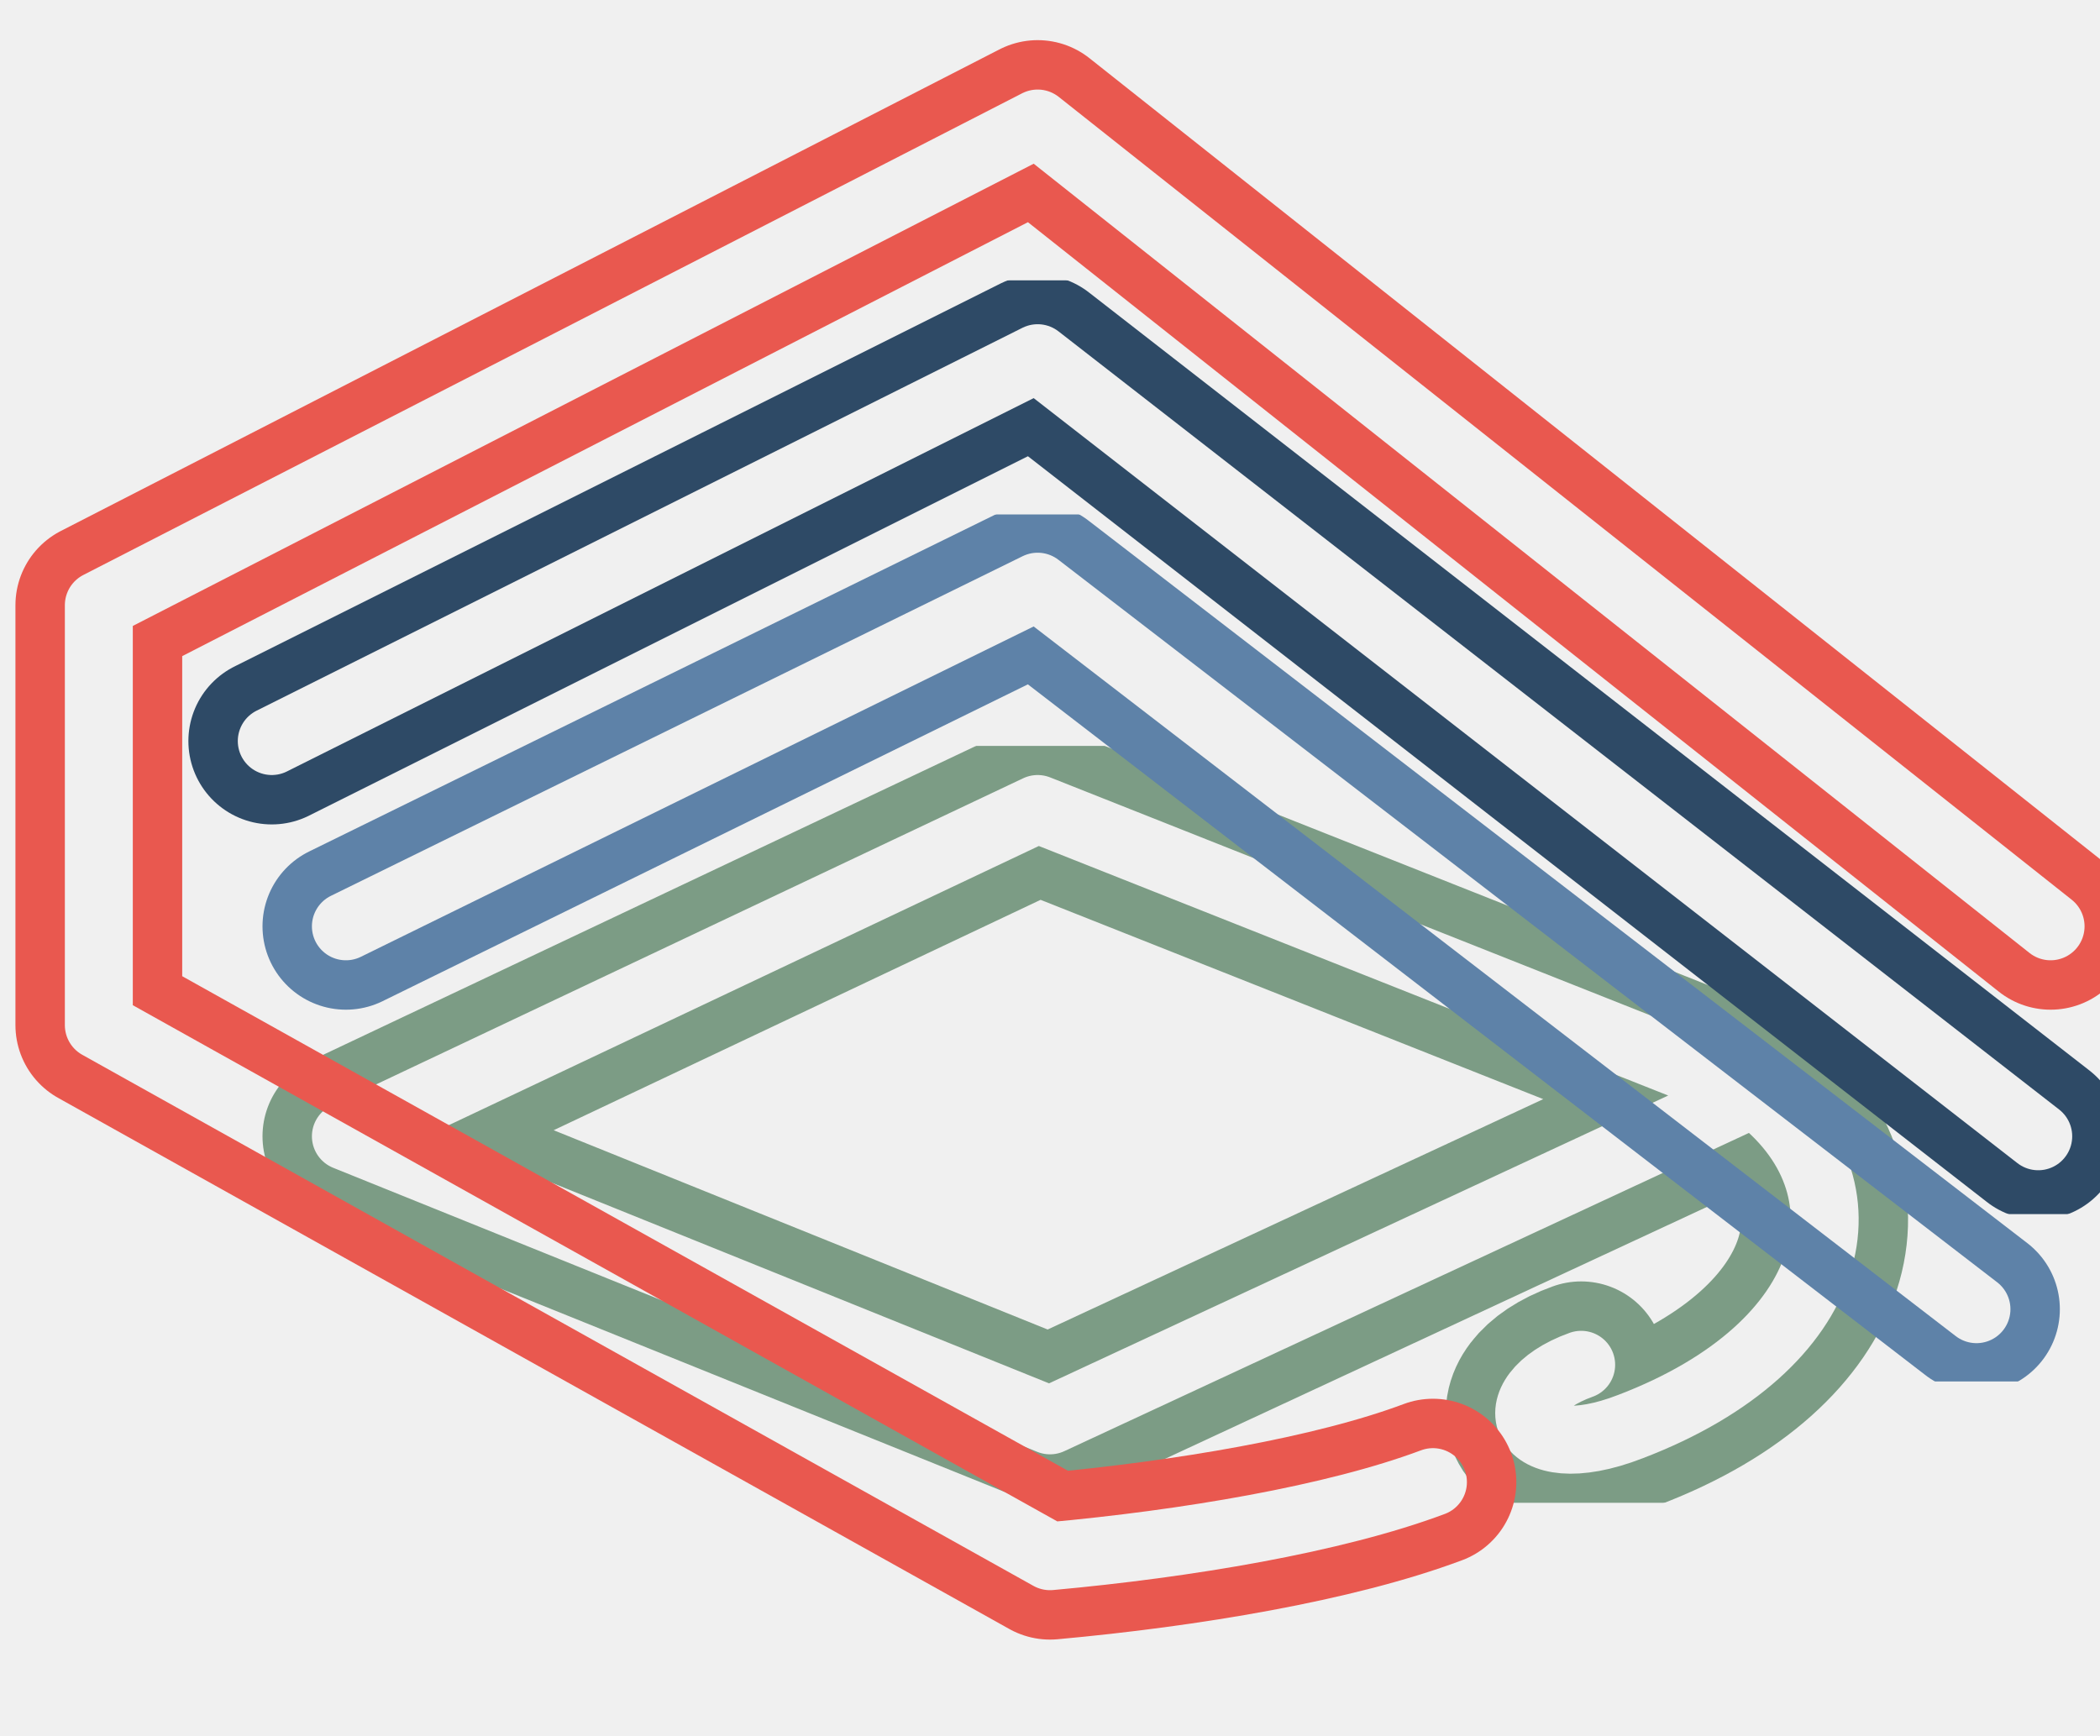
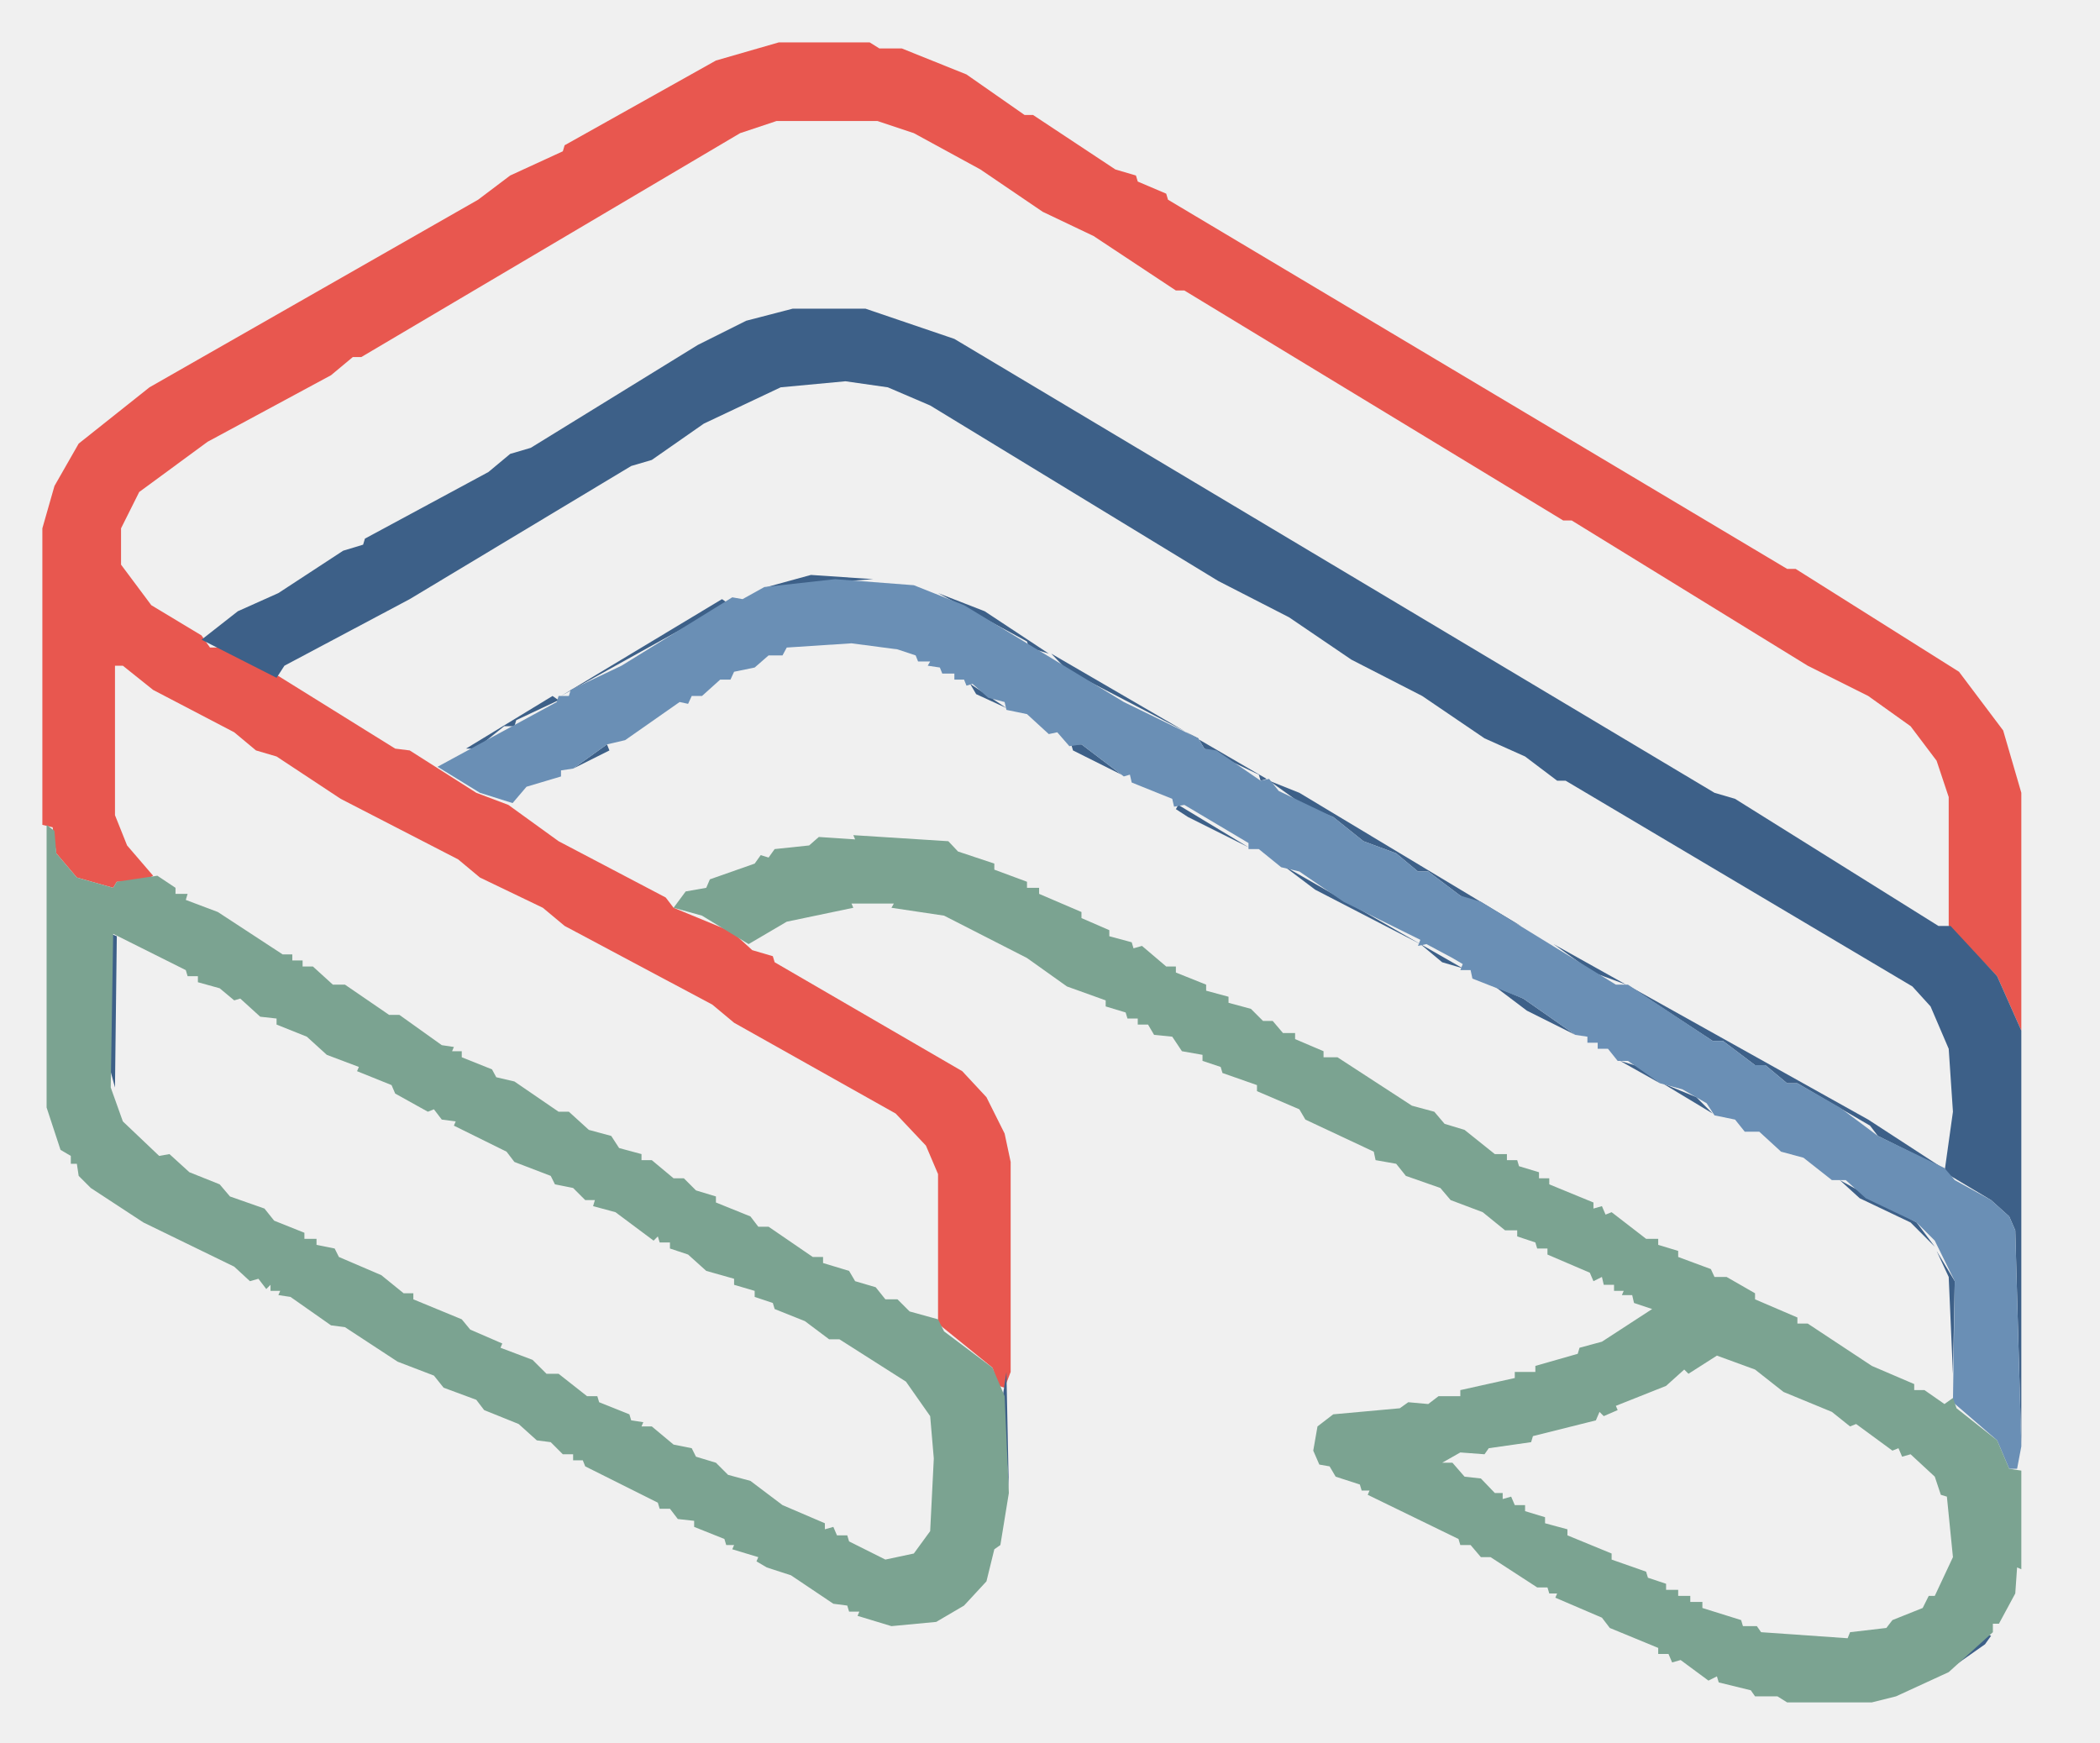
- <svg xmlns="http://www.w3.org/2000/svg" viewBox="0 0 340 281">
-   <defs>
-     <mask id="m-red">
-       <rect width="340" height="281" fill="white" />
-       <path fill="none" stroke="black" stroke-width="11" stroke-linecap="round" stroke-linejoin="round" d="M332,150 L168,20 L16,98 L16,166 L170,252 C192,250 216,246 232,240" />
-     </mask>
-     <mask id="m-navy">
-       <rect width="340" height="281" fill="white" />
-       <path fill="none" stroke="black" stroke-width="11" stroke-linecap="round" stroke-linejoin="round" d="M330,184 L168,58 L44,120" />
-     </mask>
-     <mask id="m-steel">
-       <rect width="340" height="281" fill="white" />
-       <path fill="none" stroke="black" stroke-width="11" stroke-linecap="round" stroke-linejoin="round" d="M320,212 L168,95 L56,150" />
-     </mask>
-     <mask id="m-sage">
-       <rect width="340" height="281" fill="white" />
-       <g fill="none" stroke="black" stroke-width="11" stroke-linecap="round" stroke-linejoin="round">
-         <path d="M168,131 L56,184 L170,230 L284,177 Z" />
-         <path d="M284,177 C304,192 298,218 264,231 C246,238 242,226 256,221" />
-       </g>
-     </mask>
-   </defs>
-   <g fill="none" stroke-linecap="round" stroke-linejoin="round" stroke-width="27">
-     <g stroke="#7C9C85" mask="url(#m-sage)">
-       <path d="M168,131 L56,184 L170,230 L284,177 Z" />
-       <path d="M284,177 C304,192 298,218 264,231 C246,238 242,226 256,221" />
-     </g>
-     <path stroke="#5E82A8" mask="url(#m-steel)" d="M320,212 L168,95 L56,150" />
-     <path stroke="#2E4A66" mask="url(#m-navy)" d="M330,184 L168,58 L44,120" />
-     <path stroke="#E9584F" mask="url(#m-red)" d="M332,150 L168,20 L16,98 L16,166 L170,252 C192,250 216,246 232,240" />
-   </g>
+ <svg xmlns="http://www.w3.org/2000/svg" viewBox="0 0 347 288" width="347" height="288">
+   <path fill="#E8574F" fill-rule="evenodd" d="M128.7,7L143.7,7L145.3,8L149,8L159.7,12.3L169.3,19L170.7,19L184.3,28L187.7,29L188,30L192.7,32L193,33L295.3,94L296.7,94L323.7,111L331,120.7L334,131L334,170.3L330,161.3L322,153L322,131.7L320,125.7L315.7,120L308.7,115L298.7,110L259.7,86L258.3,86L195.7,48L194.3,48L180.7,39L172.3,35L162,28L151,22L145,20L128.3,20L122.3,22L59.7,59L58.3,59L54.7,62L34.3,73L23,81.3L20,87.3L20,93.3L25,100L33.3,105L34.7,107L36.7,107L46,111.7L65.3,123.7L67.7,124L78.7,131L84,133L92.3,139L110,148.3L111.3,150L121,154L124.3,157L127.7,158L128,159L159,177L163,181.3L166,187.3L167,192L167,226.7L166,229.3L165,229L164,226L155,218.7L155,194L153,189.3L148,184L121.3,169L117.7,166L93.3,153L89.7,150L79.3,145L75.7,142L56.3,132L45.7,125L42.3,124L38.7,121L25.3,114L20.3,110L19,110L19,134.7L21,139.7L25.3,144.7L23.7,145.7L19.3,145.7L18.7,146.7L12.7,145L9.3,141L8.7,136.7L7,136.3L7,87.3L9,80.3L13,73.3L24.7,64L79,33L84.3,29L93,25L93.3,24L118.3,10L128.7,7Z" />
+   <path fill="#3D6088" fill-rule="evenodd" d="M131,51L143,51L157.7,56L283.3,131L286.7,132L320.3,153L322.3,153L330,161.3L334,170.3L334,239L333,203.3L332,201L329,198.3L321.3,193.7L322.7,183.7L322,173.3L319,166.3L316,163L258.7,129L257.3,129L252,125L245.3,122L235,115L223.3,109L213,102L201.3,96L153.7,67L146.7,64L139.7,63L129,64L116.3,70L107.7,76L104.3,77L67.7,99L47,110L45.7,112L33.3,105.7L39.3,101L46,98L56.7,91L60,90L60.3,89L80.7,78L84.3,75L87.7,74L115.3,57L123.3,53L131,51ZM134,95L144.3,95.7L126.7,97L134,95ZM155,98L162.7,101L173.3,108L170,107L169.7,106L155,98ZM119.3,99L120.3,99.7L92.7,115L119.3,99ZM173.7,108L209.3,128.7L208.3,129L208,128L199,123.7L198,122L176.3,110.7L173.7,108ZM160.3,113L166.3,117L161.3,114.7L160.3,113ZM91.3,115L92.3,115.7L85.3,119L85,120L83.3,120L78.7,123.7L77,123.7L91.3,115ZM100.3,123L100.7,124L94.7,127L100.3,123ZM177,123L178.7,123L185.3,128L177.3,124L177,123ZM209.7,129L214.7,131L251.3,153L241.3,148L236,144L234.3,144L230.7,141L225.3,139L220.3,135L215.3,133L209.7,129ZM194.7,133L206.3,140L196.3,135L194.3,133.7L194.7,133ZM212,143L241.7,160L238.3,159L234.7,156L217.3,147L212,143ZM18.3,154.3L19.3,154.7L19,179.7L18,176L18.3,154.3ZM256.7,156L268.7,162.7L263.3,160.7L256.7,156ZM247,163L251.7,165L260.3,171L252.3,167L247,163ZM269.3,163L308.7,185L321,193L310.3,187.7L309,186L297,179L295.3,179L291.7,176L290,176L284.7,172L283,172L269.3,163ZM267.7,175.3L271,176.3L274.3,179L267.7,175.3ZM274.7,179L280.3,181.3L283,184L274.7,179ZM304,195L316.7,202L319.7,206L315.7,202L307.3,198L304,195ZM320,206.7L323,211.7L322.7,227L322,211L320,206.7ZM307.7,224L314.3,227.7L307.7,224ZM166.3,226.7L166.7,246.3L165.7,230.7L166.3,226.7ZM328.3,270L329,270.3L328,271.7L323.3,275L328.3,270ZM296,281.3L308.7,281.7L296,281.3Z" />
+   <path fill="#6A8FB5" fill-rule="evenodd" d="M138,95.7L151,96.7L159.3,100L185.7,116L198,122L199,123.7L201,124L208.3,129L209.7,128.7L211.3,130.7L220.3,135L225.3,139L230.7,141L234.3,144L236,144L241.3,148L244.7,149L267,162.7L269,162.7L283,172L284.7,172L290,176L291.7,176L295.3,179L297,179L304,183L310.3,187.7L321.3,193L323,195L329,198.3L332,201L333,203.3L334,239L333.3,242.7L332,242.7L330,238L322.7,231.7L323,211.7L319.7,205L316.7,202L308.3,198L305,195L302.7,195L298,191.3L294.3,190.3L290.7,187L288.3,187L286.7,185L283.3,184.3L282,182.3L278,180L274.3,179L269,175.3L267.3,175.3L265.7,173.3L264,173.3L264,172.3L262.3,172.3L262.3,171.3L260.3,171L251.7,165L243.3,161.7L243,160.3L241.3,160.3L241.7,159.3L240,158.3L235.7,156L234.3,156.3L234.7,155.3L222,149L214.7,144L211.7,143.3L208,140.3L206.3,140.3L206.3,139.3L195.7,133L194,133.3L193.7,132L187,129.3L186.7,128L185.7,128.3L178.7,123L176.7,123.3L174.7,121L173.3,121.3L169.7,118L166.3,117.3L166,116L163.3,115.3L160.7,113L159.7,113.3L159.3,112.3L157.7,112.3L157.7,111.3L155.7,111.3L155.3,110.3L153.3,110L153.7,109.3L151.7,109.3L151.3,108.3L148.3,107.3L140.7,106.3L130,107L129.3,108.3L127,108.3L124.7,110.3L121.3,111L120.7,112.3L119,112.3L116,115L114.3,115L113.7,116.3L112.3,116L103.3,122.3L100.3,123L94.7,127L92.7,127.3L92.7,128.3L87,130L84.7,132.7L79.3,131L72.3,126.7L92,116L92.3,115L94,115L94.3,114L102.7,110L121,98.7L122.7,99L126.3,97L138,95.7Z" />
+   <path fill="#7BA391" fill-rule="evenodd" d="M7.7,136.3L9,137.3L9.3,141L12.7,145L18.7,146.7L19.3,145.7L26,144.7L29,146.7L29,147.7L31,147.7L30.7,148.7L36,150.7L46.7,157.7L48.3,157.7L48.3,158.7L50,158.7L50,159.7L51.7,159.7L55,162.7L57,162.7L64.3,167.7L66,167.7L73,172.7L75,173L74.7,173.7L76.3,173.7L76.3,174.7L81.3,176.7L82,178L85,178.7L92.3,183.7L94,183.7L97.3,186.7L101,187.7L102.3,189.7L106,190.7L106,191.7L107.7,191.7L111.3,194.7L113,194.7L115,196.7L118.3,197.7L118.3,198.7L124,201L125.3,202.7L127,202.7L134.3,207.7L136,207.7L136,208.7L140.3,210L141.3,211.7L144.7,212.7L146.3,214.7L148.3,214.7L150.3,216.7L155,218L156,220L164,226L166,230.7L166.7,246.7L165.3,255.3L164.3,256L163,261.3L159.3,265.3L154.7,268L147.3,268.7L141.7,267L142,266.3L140.3,266.3L140,265.3L137.7,265L130.7,260.3L126.7,259L125,258L125.3,257.3L121,256L121.3,255.3L120,255.3L119.7,254.3L114.7,252.3L114.7,251.3L112,251L110.7,249.3L109,249.3L108.7,248.3L96.7,242.3L96.3,241.3L94.7,241.3L94.7,240.3L93,240.3L91,238.3L88.7,238L85.7,235.3L80,233L78.7,231.3L73.3,229.3L71.7,227.3L65.7,225L57,219.3L54.7,219L48,214.3L46,214L46.3,213.3L44.7,213.3L44.7,212.3L44,213L42.7,211.3L41.3,211.7L38.7,209.3L23.7,202L15,196.3L13,194.3L12.7,192.3L11.7,192.3L11.7,191L10,190L7.7,183L7.7,136.3ZM141,138L156.7,139L158.3,140.7L164.3,142.7L164.3,143.7L169.7,145.7L169.7,146.7L171.7,146.7L171.7,147.7L178.7,150.7L178.7,151.7L183.3,153.7L183.3,154.7L187,155.7L187.3,156.7L188.7,156.3L192.7,159.7L194.3,159.7L194.3,160.7L199.3,162.7L199.3,163.7L203,164.7L203,165.7L206.7,166.7L208.7,168.7L210.3,168.7L212,170.7L214,170.7L214,171.7L218.7,173.7L218.7,174.7L221,174.7L233.3,182.7L237,183.7L238.7,185.7L242,186.7L247,190.7L249,190.7L249,191.7L250.7,191.7L251,192.7L254.3,193.7L254.3,194.7L256,194.7L256,195.7L263.3,198.7L263.3,199.7L264.7,199.3L265.3,200.7L266.3,200.3L272,204.7L274,204.7L274,205.7L277.3,206.7L277.3,207.7L282.7,209.7L283.3,211L285.3,211L290,213.7L290,214.7L297,217.7L297,218.7L298.7,218.7L309.3,225.7L316.3,228.7L316.3,229.7L318,229.7L321.3,232L322.7,231L323.3,232.7L330,238L332,242.7L334,243L334,259.3L333.3,259L333,263.3L330.3,268.3L329.3,268.3L329.3,269.7L322,276.3L313.3,280.3L309.3,281.3L295.3,281.3L293.7,280.3L290,280.3L289.3,279.3L284,278L283.7,277L282.3,277.7L277.7,274.3L276.3,274.7L275.7,273.3L274,273.3L274,272.3L266,269L264.7,267.3L257,264L257.3,263.3L256,263.3L255.7,262.3L254,262.3L246.3,257.3L244.7,257.3L243,255.3L241.3,255.3L241,254.3L226,247L226.3,246.3L225,246.3L224.7,245.3L220.7,244L219.7,242.3L218,242L217,239.7L217.7,235.7L220.3,233.7L231.3,232.7L232.7,231.7L236,232L237.7,230.7L241.3,230.7L241.3,229.7L250.3,227.7L250.3,226.7L253.7,226.7L253.7,225.7L260.7,223.7L261,222.7L264.7,221.7L273,216.3L270,215.3L269.7,214L268,214L268.3,213.3L266.7,213.3L266.7,212.3L265,212.3L264.7,211L263.3,211.7L262.7,210.3L255.7,207.3L255.7,206.3L254,206.3L253.7,205.3L250.7,204.3L250.7,203.3L248.7,203.3L245,200.3L239.7,198.3L238,196.3L232.3,194.3L230.7,192.3L227.3,191.7L227,190.3L215.7,185L214.7,183.3L207.7,180.3L207.7,179.3L202,177.3L201.7,176.3L198.7,175.3L198.7,174.3L195.3,173.7L193.7,171.3L190.7,171L189.7,169.3L188,169.3L188,168.3L186.3,168.3L186,167.3L182.7,166.3L182.7,165.3L176.3,163L169.7,158.3L156,151.3L147.3,150L147.7,149.3L140.7,149.3L141,150L130,152.3L123.7,156L116,151.3L111.3,150L113.3,147.3L116.7,146.7L117.3,145.3L124.7,142.7L125.7,141.3L127,141.7L128,140.3L133.7,139.7L135.3,138.3L141.3,138.7L141,138ZM18.7,154.3L18.3,179.7L20.3,185.3L26.3,191L28,190.7L31.3,193.7L36.3,195.7L38,197.7L43.7,199.7L45.3,201.7L50.3,203.7L50.3,204.7L52.3,204.7L52.3,205.7L55.3,206.3L56,207.7L63,210.7L66.7,213.7L68.3,213.7L68.3,214.7L76.3,218L77.7,219.7L83,222L82.7,222.7L88,224.7L90.3,227L92.3,227L97,230.7L98.7,230.7L99,231.7L104,233.7L104.3,234.7L106.3,235L106,235.7L107.7,235.7L111.3,238.7L114.3,239.3L115,240.7L118.3,241.7L120.3,243.7L124,244.7L129.3,248.7L136.3,251.7L136.3,252.7L137.7,252.3L138.3,253.7L140,253.7L140.3,254.7L146.3,257.7L151,256.7L153.7,253L154.3,241L153.7,234L149.7,228.3L138.7,221.3L137,221.3L133,218.3L128,216.3L127.7,215.3L124.7,214.3L124.7,213.3L121.3,212.3L121.3,211.3L116.7,210L113.7,207.3L110.7,206.3L110.7,205.3L109,205.3L108.7,204.3L108,205L101.7,200.3L98,199.3L98.3,198.3L96.7,198.3L94.7,196.3L91.7,195.7L91,194.3L85,192L83.7,190.3L75,186L75.3,185.3L73,185L71.7,183.3L70.7,183.7L65.3,180.7L64.7,179.3L59,177L59.3,176.3L54,174.3L50.7,171.3L45.7,169.3L45.7,168.3L43,168L39.7,165L38.7,165.3L36.3,163.3L32.7,162.3L32.7,161.3L31,161.3L30.7,160.3L18.7,154.3ZM283.7,224L279,227L278.3,226.3L275.3,229L267,232.3L267.3,233L265,234L264.3,233.3L263.7,234.7L253.3,237.3L253,238.3L246,239.3L245.3,240.3L241.3,240L238.3,241.7L240,241.7L242,244L244.7,244.3L247,246.7L248.3,246.7L248.3,247.7L249.7,247.3L250.3,248.7L252,248.7L252,249.7L255.3,250.7L255.3,251.7L259,252.7L259,253.7L266.3,256.7L266.3,257.7L272,259.7L272.3,260.7L275.3,261.7L275.3,262.7L277.3,262.7L277.3,263.7L279.3,263.7L279.3,264.7L281.3,264.7L281.3,265.7L287.7,267.7L288,268.7L290.3,268.7L291,269.7L305.3,270.7L305.7,269.7L311.7,269L312.7,267.7L317.7,265.7L318.7,263.7L319.7,263.7L322.7,257.3L321.7,247.3L320.7,247L319.7,244L315.7,240.3L314.3,240.7L313.7,239.3L312.7,239.7L306.7,235.3L305.7,235.7L302.7,233.3L294.7,230L290,226.3L283.7,224Z" />
</svg>
